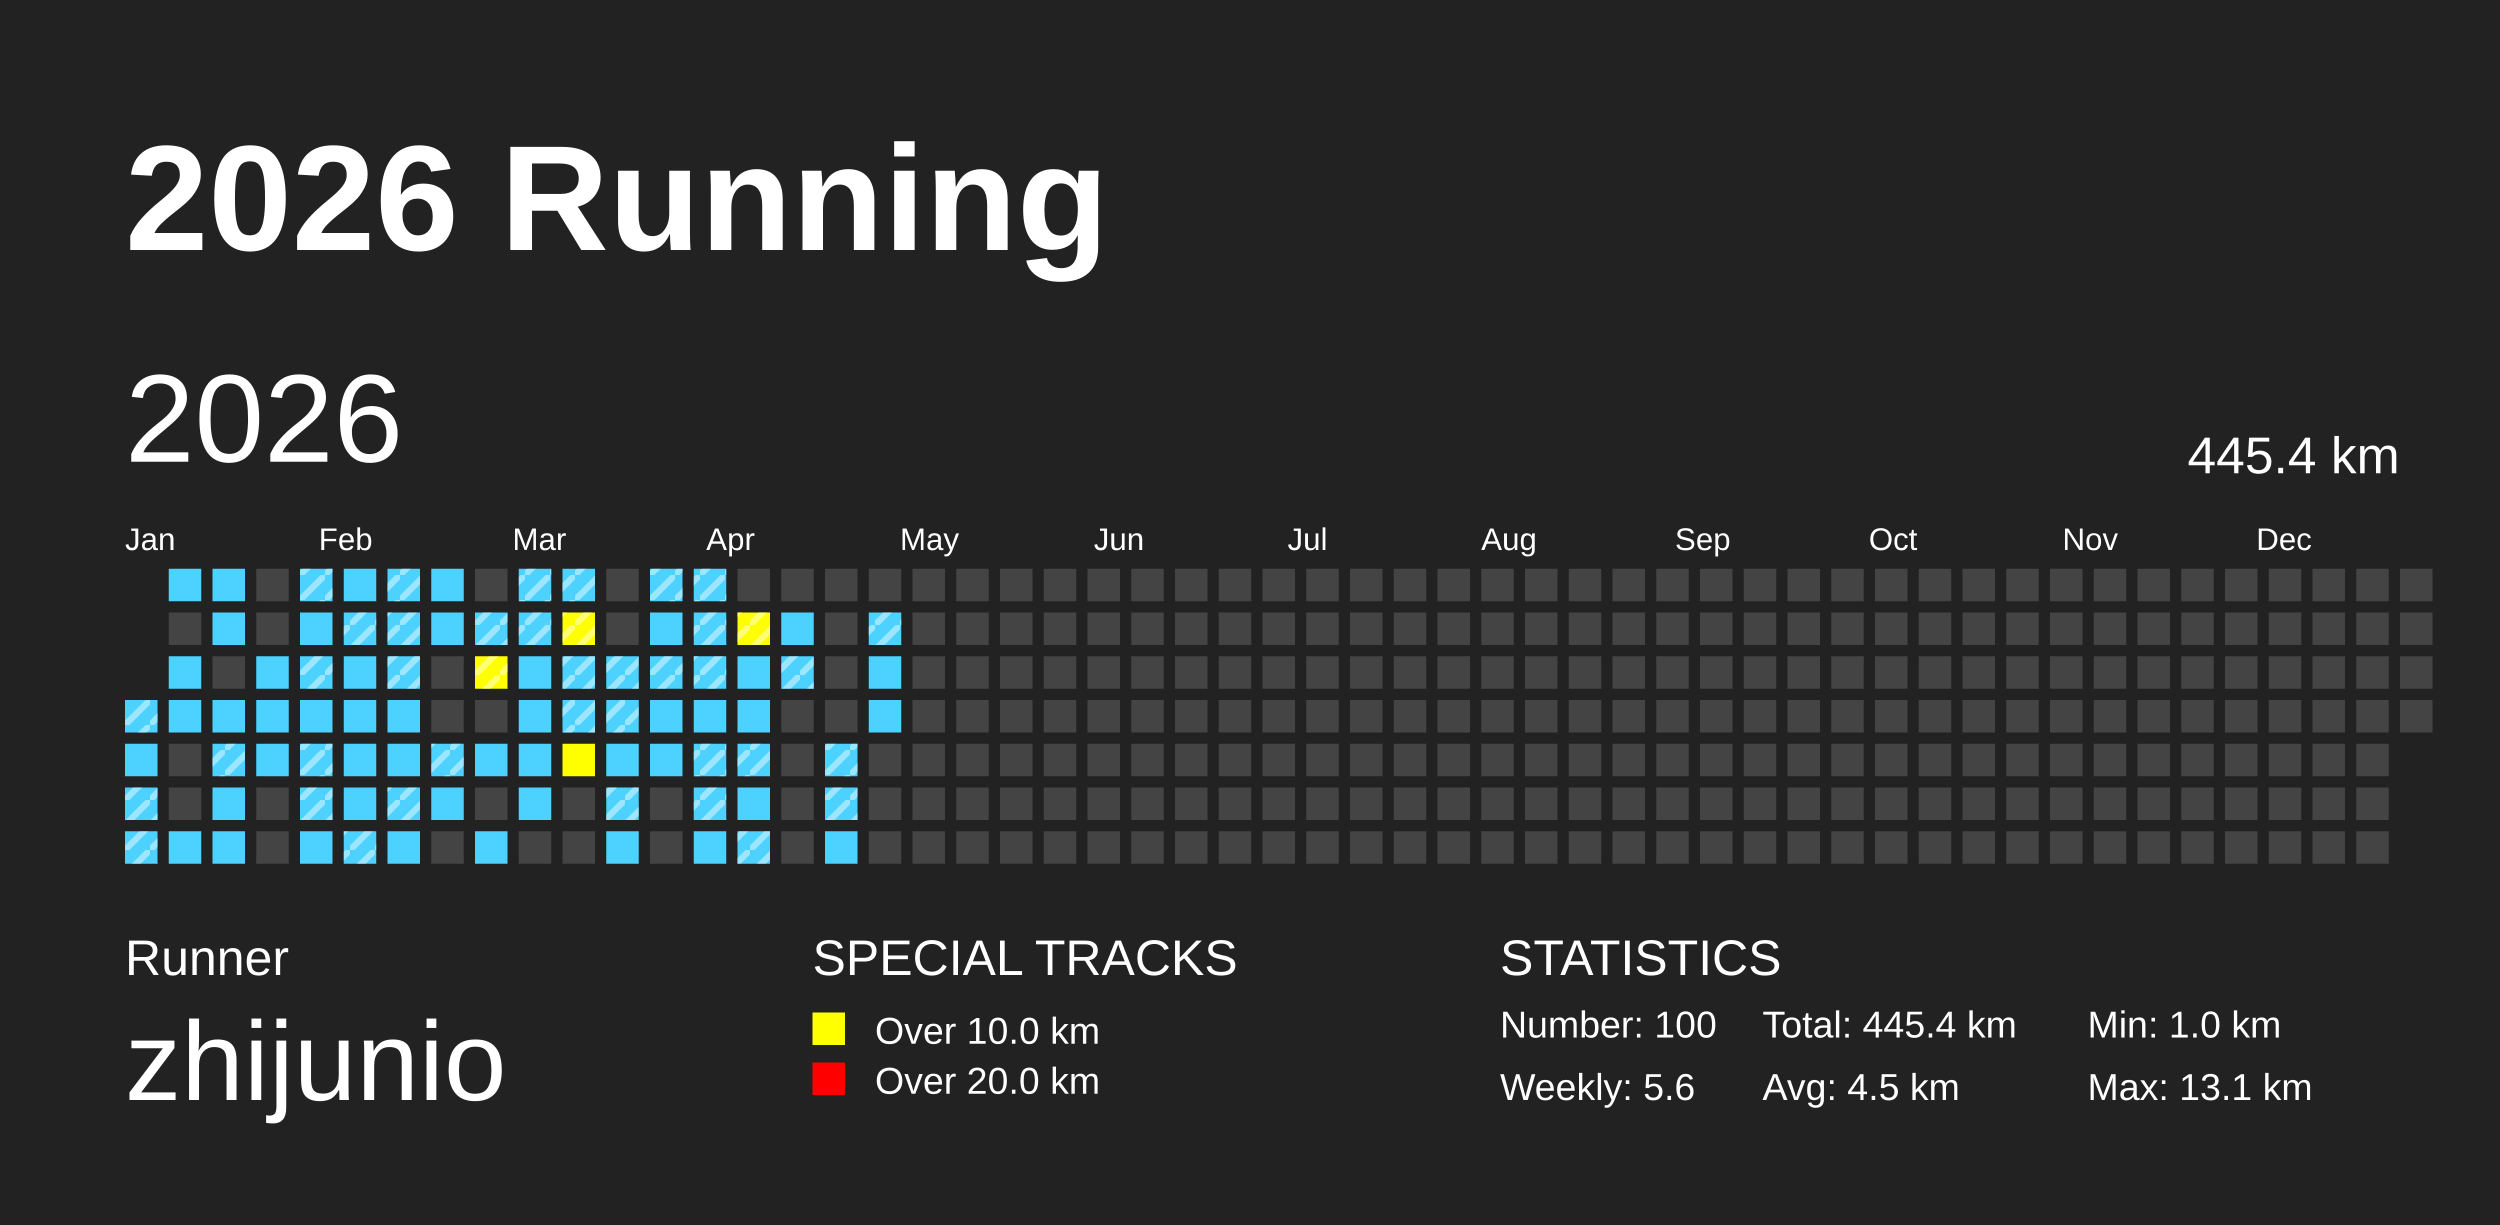
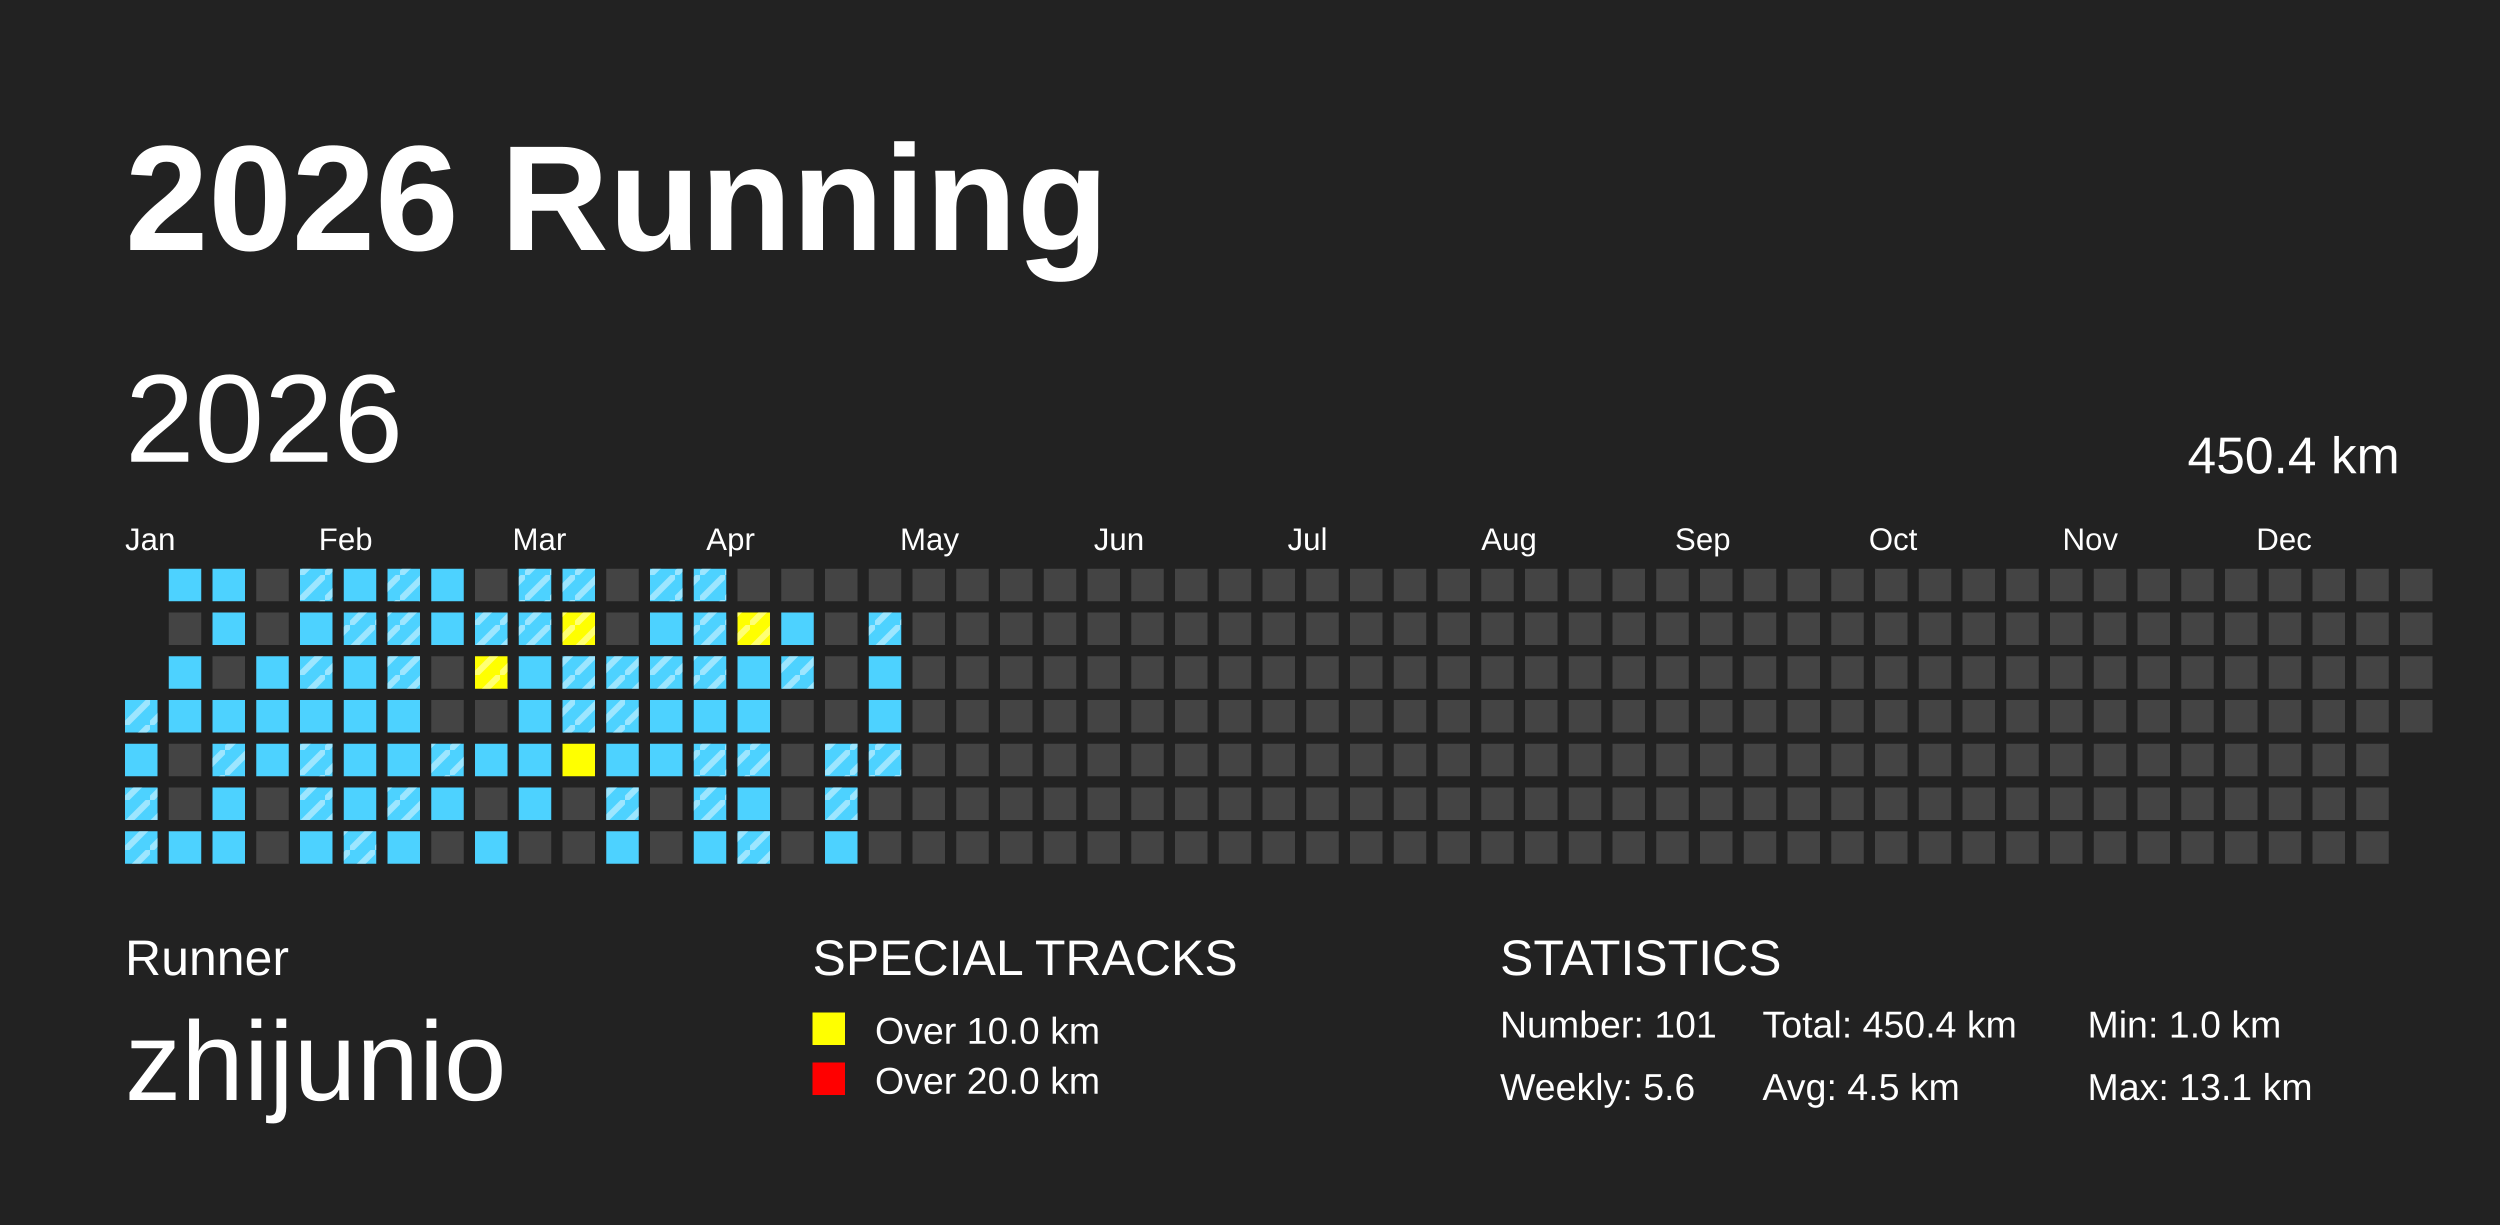
<svg xmlns="http://www.w3.org/2000/svg" baseProfile="full" height="98mm" version="1.1" viewBox="0,0,200,98" width="200mm">
  <defs>
    <pattern height="2" id="indoor-stripe" patternUnits="userSpaceOnUse" width="2">
      <line stroke="white" stroke-opacity="0.45" stroke-width="0.5" x1="0" x2="2" y1="2" y2="0" />
    </pattern>
  </defs>
  <rect fill="#222222" height="98" width="200" x="0" y="0" />
  <text fill="#FFFFFF" style="font-size:12px; font-family:Arial; font-weight:bold;" x="10" y="20">2026 Running</text>
  <text fill="#FFFFFF" style="font-size:4px; font-family:Arial" x="10" y="78">Runner</text>
  <text fill="#FFFFFF" style="font-size:9px; font-family:Arial" x="10" y="88">zhijunio</text>
  <text fill="#FFFFFF" style="font-size:4px; font-family:Arial" x="65" y="78">SPECIAL TRACKS</text>
  <rect fill="yellow" height="2.6" width="2.6" x="65" y="81" />
  <text fill="#FFFFFF" style="font-size:3px; font-family:Arial" x="70" y="83.5">Over 10.0 km</text>
  <rect fill="red" height="2.6" width="2.6" x="65" y="85" />
  <text fill="#FFFFFF" style="font-size:3px; font-family:Arial" x="70" y="87.5">Over 20.0 km</text>
  <text fill="#FFFFFF" style="font-size:4px; font-family:Arial" x="120" y="78">STATISTICS</text>
-   <text fill="#FFFFFF" style="font-size:3px; font-family:Arial" x="120" y="83">Number: 100</text>
+   <text fill="#FFFFFF" style="font-size:3px; font-family:Arial" x="120" y="83">Number: 101</text>
  <text fill="#FFFFFF" style="font-size:3px; font-family:Arial" x="120" y="88">Weekly: 5.6</text>
-   <text fill="#FFFFFF" style="font-size:3px; font-family:Arial" x="141" y="83">Total: 445.4 km</text>
+   <text fill="#FFFFFF" style="font-size:3px; font-family:Arial" x="141" y="83">Total: 450.4 km</text>
  <text fill="#FFFFFF" style="font-size:3px; font-family:Arial" x="141" y="88">Avg: 4.5 km</text>
  <text fill="#FFFFFF" style="font-size:3px; font-family:Arial" x="167" y="83">Min: 1.0 km</text>
  <text fill="#FFFFFF" style="font-size:3px; font-family:Arial" x="167" y="88">Max: 13.1 km</text>
  <text dominant-baseline="hanging" fill="#FFFFFF" style="font-size:10.0px; font-family:Arial;" x="10" y="30">2026</text>
-   <text dominant-baseline="hanging" fill="#FFFFFF" style="font-size:4.125px; font-family:Arial;" x="175" y="35">445.4 km</text>
+   <text dominant-baseline="hanging" fill="#FFFFFF" style="font-size:4.125px; font-family:Arial;" x="175" y="35">450.4 km</text>
  <text fill="#FFFFFF" style="font-size:2.5px; font-family:Arial" x="10.0" y="44">Jan</text>
  <text fill="#FFFFFF" style="font-size:2.5px; font-family:Arial" x="25.5" y="44">Feb</text>
  <text fill="#FFFFFF" style="font-size:2.5px; font-family:Arial" x="41.0" y="44">Mar</text>
  <text fill="#FFFFFF" style="font-size:2.5px; font-family:Arial" x="56.5" y="44">Apr</text>
  <text fill="#FFFFFF" style="font-size:2.5px; font-family:Arial" x="72.0" y="44">May</text>
  <text fill="#FFFFFF" style="font-size:2.5px; font-family:Arial" x="87.5" y="44">Jun</text>
  <text fill="#FFFFFF" style="font-size:2.5px; font-family:Arial" x="103.0" y="44">Jul</text>
  <text fill="#FFFFFF" style="font-size:2.5px; font-family:Arial" x="118.5" y="44">Aug</text>
  <text fill="#FFFFFF" style="font-size:2.5px; font-family:Arial" x="134.0" y="44">Sep</text>
  <text fill="#FFFFFF" style="font-size:2.5px; font-family:Arial" x="149.5" y="44">Oct</text>
  <text fill="#FFFFFF" style="font-size:2.5px; font-family:Arial" x="165.0" y="44">Nov</text>
  <text fill="#FFFFFF" style="font-size:2.5px; font-family:Arial" x="180.5" y="44">Dec</text>
  <rect fill="#4DD2FF" height="2.6" width="2.6" x="10.0" y="56.0" />
  <rect fill="url(#indoor-stripe)" height="2.6" width="2.6" x="10.0" y="56.0" />
  <rect fill="#4DD2FF" height="2.6" width="2.6" x="10.0" y="59.5" />
  <rect fill="#4DD2FF" height="2.6" width="2.6" x="10.0" y="63.0" />
  <rect fill="url(#indoor-stripe)" height="2.6" width="2.6" x="10.0" y="63.0" />
  <rect fill="#4DD2FF" height="2.6" width="2.6" x="10.0" y="66.5" />
  <rect fill="url(#indoor-stripe)" height="2.6" width="2.6" x="10.0" y="66.5" />
  <rect fill="#4DD2FF" height="2.6" width="2.6" x="13.5" y="45.5" />
  <rect fill="#444444" height="2.6" width="2.6" x="13.5" y="49.0" />
  <rect fill="#4DD2FF" height="2.6" width="2.6" x="13.5" y="52.5" />
  <rect fill="#4DD2FF" height="2.6" width="2.6" x="13.5" y="56.0" />
  <rect fill="#444444" height="2.6" width="2.6" x="13.5" y="59.5" />
  <rect fill="#444444" height="2.6" width="2.6" x="13.5" y="63.0" />
  <rect fill="#4DD2FF" height="2.6" width="2.6" x="13.5" y="66.5" />
  <rect fill="#4DD2FF" height="2.6" width="2.6" x="17.0" y="45.5" />
  <rect fill="#4DD2FF" height="2.6" width="2.6" x="17.0" y="49.0" />
  <rect fill="#444444" height="2.6" width="2.6" x="17.0" y="52.5" />
  <rect fill="#4DD2FF" height="2.6" width="2.6" x="17.0" y="56.0" />
  <rect fill="#4DD2FF" height="2.6" width="2.6" x="17.0" y="59.5" />
  <rect fill="url(#indoor-stripe)" height="2.6" width="2.6" x="17.0" y="59.5" />
  <rect fill="#4DD2FF" height="2.6" width="2.6" x="17.0" y="63.0" />
  <rect fill="#4DD2FF" height="2.6" width="2.6" x="17.0" y="66.5" />
  <rect fill="#444444" height="2.6" width="2.6" x="20.5" y="45.5" />
  <rect fill="#444444" height="2.6" width="2.6" x="20.5" y="49.0" />
  <rect fill="#4DD2FF" height="2.6" width="2.6" x="20.5" y="52.5" />
  <rect fill="#4DD2FF" height="2.6" width="2.6" x="20.5" y="56.0" />
  <rect fill="#4DD2FF" height="2.6" width="2.6" x="20.5" y="59.5" />
  <rect fill="#444444" height="2.6" width="2.6" x="20.5" y="63.0" />
  <rect fill="#444444" height="2.6" width="2.6" x="20.5" y="66.5" />
  <rect fill="#4DD2FF" height="2.6" width="2.6" x="24.0" y="45.5" />
  <rect fill="url(#indoor-stripe)" height="2.6" width="2.6" x="24.0" y="45.5" />
  <rect fill="#4DD2FF" height="2.6" width="2.6" x="24.0" y="49.0" />
  <rect fill="#4DD2FF" height="2.6" width="2.6" x="24.0" y="52.5" />
  <rect fill="url(#indoor-stripe)" height="2.6" width="2.6" x="24.0" y="52.5" />
  <rect fill="#4DD2FF" height="2.6" width="2.6" x="24.0" y="56.0" />
  <rect fill="#4DD2FF" height="2.6" width="2.6" x="24.0" y="59.5" />
  <rect fill="url(#indoor-stripe)" height="2.6" width="2.6" x="24.0" y="59.5" />
  <rect fill="#4DD2FF" height="2.6" width="2.6" x="24.0" y="63.0" />
  <rect fill="url(#indoor-stripe)" height="2.6" width="2.6" x="24.0" y="63.0" />
  <rect fill="#4DD2FF" height="2.6" width="2.6" x="24.0" y="66.5" />
  <rect fill="#4DD2FF" height="2.6" width="2.6" x="27.5" y="45.5" />
  <rect fill="#4DD2FF" height="2.6" width="2.6" x="27.5" y="49.0" />
  <rect fill="url(#indoor-stripe)" height="2.6" width="2.6" x="27.5" y="49.0" />
  <rect fill="#4DD2FF" height="2.6" width="2.6" x="27.5" y="52.5" />
  <rect fill="#4DD2FF" height="2.6" width="2.6" x="27.5" y="56.0" />
  <rect fill="#4DD2FF" height="2.6" width="2.6" x="27.5" y="59.5" />
  <rect fill="#4DD2FF" height="2.6" width="2.6" x="27.5" y="63.0" />
  <rect fill="#4DD2FF" height="2.6" width="2.6" x="27.5" y="66.5" />
  <rect fill="url(#indoor-stripe)" height="2.6" width="2.6" x="27.5" y="66.5" />
  <rect fill="#4DD2FF" height="2.6" width="2.6" x="31.0" y="45.5" />
  <rect fill="url(#indoor-stripe)" height="2.6" width="2.6" x="31.0" y="45.5" />
  <rect fill="#4DD2FF" height="2.6" width="2.6" x="31.0" y="49.0" />
  <rect fill="url(#indoor-stripe)" height="2.6" width="2.6" x="31.0" y="49.0" />
  <rect fill="#4DD2FF" height="2.6" width="2.6" x="31.0" y="52.5" />
  <rect fill="url(#indoor-stripe)" height="2.6" width="2.6" x="31.0" y="52.5" />
  <rect fill="#4DD2FF" height="2.6" width="2.6" x="31.0" y="56.0" />
  <rect fill="#4DD2FF" height="2.6" width="2.6" x="31.0" y="59.5" />
  <rect fill="#4DD2FF" height="2.6" width="2.6" x="31.0" y="63.0" />
  <rect fill="url(#indoor-stripe)" height="2.6" width="2.6" x="31.0" y="63.0" />
  <rect fill="#4DD2FF" height="2.6" width="2.6" x="31.0" y="66.5" />
  <rect fill="#4DD2FF" height="2.6" width="2.6" x="34.5" y="45.5" />
  <rect fill="#4DD2FF" height="2.6" width="2.6" x="34.5" y="49.0" />
  <rect fill="#444444" height="2.6" width="2.6" x="34.5" y="52.5" />
  <rect fill="#444444" height="2.6" width="2.6" x="34.5" y="56.0" />
  <rect fill="#4DD2FF" height="2.6" width="2.6" x="34.5" y="59.5" />
  <rect fill="url(#indoor-stripe)" height="2.6" width="2.6" x="34.5" y="59.5" />
  <rect fill="#4DD2FF" height="2.6" width="2.6" x="34.5" y="63.0" />
  <rect fill="#444444" height="2.6" width="2.6" x="34.5" y="66.5" />
  <rect fill="#444444" height="2.6" width="2.6" x="38.0" y="45.5" />
  <rect fill="#4DD2FF" height="2.6" width="2.6" x="38.0" y="49.0" />
  <rect fill="url(#indoor-stripe)" height="2.6" width="2.6" x="38.0" y="49.0" />
  <rect fill="yellow" height="2.6" width="2.6" x="38.0" y="52.5" />
  <rect fill="url(#indoor-stripe)" height="2.6" width="2.6" x="38.0" y="52.5" />
  <rect fill="#444444" height="2.6" width="2.6" x="38.0" y="56.0" />
  <rect fill="#4DD2FF" height="2.6" width="2.6" x="38.0" y="59.5" />
  <rect fill="#444444" height="2.6" width="2.6" x="38.0" y="63.0" />
  <rect fill="#4DD2FF" height="2.6" width="2.6" x="38.0" y="66.5" />
  <rect fill="#4DD2FF" height="2.6" width="2.6" x="41.5" y="45.5" />
  <rect fill="url(#indoor-stripe)" height="2.6" width="2.6" x="41.5" y="45.5" />
  <rect fill="#4DD2FF" height="2.6" width="2.6" x="41.5" y="49.0" />
  <rect fill="url(#indoor-stripe)" height="2.6" width="2.6" x="41.5" y="49.0" />
  <rect fill="#4DD2FF" height="2.6" width="2.6" x="41.5" y="52.5" />
  <rect fill="#4DD2FF" height="2.6" width="2.6" x="41.5" y="56.0" />
  <rect fill="#4DD2FF" height="2.6" width="2.6" x="41.5" y="59.5" />
  <rect fill="#4DD2FF" height="2.6" width="2.6" x="41.5" y="63.0" />
  <rect fill="#444444" height="2.6" width="2.6" x="41.5" y="66.5" />
  <rect fill="#4DD2FF" height="2.6" width="2.6" x="45.0" y="45.5" />
  <rect fill="url(#indoor-stripe)" height="2.6" width="2.6" x="45.0" y="45.5" />
  <rect fill="yellow" height="2.6" width="2.6" x="45.0" y="49.0" />
  <rect fill="url(#indoor-stripe)" height="2.6" width="2.6" x="45.0" y="49.0" />
  <rect fill="#4DD2FF" height="2.6" width="2.6" x="45.0" y="52.5" />
  <rect fill="url(#indoor-stripe)" height="2.6" width="2.6" x="45.0" y="52.5" />
  <rect fill="#4DD2FF" height="2.6" width="2.6" x="45.0" y="56.0" />
  <rect fill="url(#indoor-stripe)" height="2.6" width="2.6" x="45.0" y="56.0" />
  <rect fill="yellow" height="2.6" width="2.6" x="45.0" y="59.5" />
  <rect fill="#444444" height="2.6" width="2.6" x="45.0" y="63.0" />
  <rect fill="#444444" height="2.6" width="2.6" x="45.0" y="66.5" />
  <rect fill="#444444" height="2.6" width="2.6" x="48.5" y="45.5" />
  <rect fill="#444444" height="2.6" width="2.6" x="48.5" y="49.0" />
  <rect fill="#4DD2FF" height="2.6" width="2.6" x="48.5" y="52.5" />
  <rect fill="url(#indoor-stripe)" height="2.6" width="2.6" x="48.5" y="52.5" />
  <rect fill="#4DD2FF" height="2.6" width="2.6" x="48.5" y="56.0" />
  <rect fill="url(#indoor-stripe)" height="2.6" width="2.6" x="48.5" y="56.0" />
  <rect fill="#4DD2FF" height="2.6" width="2.6" x="48.5" y="59.5" />
  <rect fill="#4DD2FF" height="2.6" width="2.6" x="48.5" y="63.0" />
  <rect fill="url(#indoor-stripe)" height="2.6" width="2.6" x="48.5" y="63.0" />
  <rect fill="#4DD2FF" height="2.6" width="2.6" x="48.5" y="66.5" />
  <rect fill="#4DD2FF" height="2.6" width="2.6" x="52.0" y="45.5" />
  <rect fill="url(#indoor-stripe)" height="2.6" width="2.6" x="52.0" y="45.5" />
  <rect fill="#4DD2FF" height="2.6" width="2.6" x="52.0" y="49.0" />
  <rect fill="#4DD2FF" height="2.6" width="2.6" x="52.0" y="52.5" />
  <rect fill="url(#indoor-stripe)" height="2.6" width="2.6" x="52.0" y="52.5" />
  <rect fill="#4DD2FF" height="2.6" width="2.6" x="52.0" y="56.0" />
  <rect fill="#4DD2FF" height="2.6" width="2.6" x="52.0" y="59.5" />
  <rect fill="#444444" height="2.6" width="2.6" x="52.0" y="63.0" />
  <rect fill="#444444" height="2.6" width="2.6" x="52.0" y="66.5" />
  <rect fill="#4DD2FF" height="2.6" width="2.6" x="55.5" y="45.5" />
  <rect fill="url(#indoor-stripe)" height="2.6" width="2.6" x="55.5" y="45.5" />
  <rect fill="#4DD2FF" height="2.6" width="2.6" x="55.5" y="49.0" />
  <rect fill="url(#indoor-stripe)" height="2.6" width="2.6" x="55.5" y="49.0" />
  <rect fill="#4DD2FF" height="2.6" width="2.6" x="55.5" y="52.5" />
  <rect fill="url(#indoor-stripe)" height="2.6" width="2.6" x="55.5" y="52.5" />
  <rect fill="#4DD2FF" height="2.6" width="2.6" x="55.5" y="56.0" />
  <rect fill="#4DD2FF" height="2.6" width="2.6" x="55.5" y="59.5" />
  <rect fill="url(#indoor-stripe)" height="2.6" width="2.6" x="55.5" y="59.5" />
  <rect fill="#4DD2FF" height="2.6" width="2.6" x="55.5" y="63.0" />
  <rect fill="url(#indoor-stripe)" height="2.6" width="2.6" x="55.5" y="63.0" />
  <rect fill="#4DD2FF" height="2.6" width="2.6" x="55.5" y="66.5" />
  <rect fill="#444444" height="2.6" width="2.6" x="59.0" y="45.5" />
  <rect fill="yellow" height="2.6" width="2.6" x="59.0" y="49.0" />
  <rect fill="url(#indoor-stripe)" height="2.6" width="2.6" x="59.0" y="49.0" />
  <rect fill="#4DD2FF" height="2.6" width="2.6" x="59.0" y="52.5" />
  <rect fill="#4DD2FF" height="2.6" width="2.6" x="59.0" y="56.0" />
  <rect fill="#4DD2FF" height="2.6" width="2.6" x="59.0" y="59.5" />
  <rect fill="url(#indoor-stripe)" height="2.6" width="2.6" x="59.0" y="59.5" />
  <rect fill="#4DD2FF" height="2.6" width="2.6" x="59.0" y="63.0" />
  <rect fill="#4DD2FF" height="2.6" width="2.6" x="59.0" y="66.5" />
  <rect fill="url(#indoor-stripe)" height="2.6" width="2.6" x="59.0" y="66.5" />
  <rect fill="#444444" height="2.6" width="2.6" x="62.5" y="45.5" />
  <rect fill="#4DD2FF" height="2.6" width="2.6" x="62.5" y="49.0" />
  <rect fill="#4DD2FF" height="2.6" width="2.6" x="62.5" y="52.5" />
  <rect fill="url(#indoor-stripe)" height="2.6" width="2.6" x="62.5" y="52.5" />
  <rect fill="#444444" height="2.6" width="2.6" x="62.5" y="56.0" />
  <rect fill="#444444" height="2.6" width="2.6" x="62.5" y="59.5" />
  <rect fill="#444444" height="2.6" width="2.6" x="62.5" y="63.0" />
  <rect fill="#444444" height="2.6" width="2.6" x="62.5" y="66.5" />
  <rect fill="#444444" height="2.6" width="2.6" x="66.0" y="45.5" />
  <rect fill="#444444" height="2.6" width="2.6" x="66.0" y="49.0" />
  <rect fill="#444444" height="2.6" width="2.6" x="66.0" y="52.5" />
  <rect fill="#444444" height="2.6" width="2.6" x="66.0" y="56.0" />
  <rect fill="#4DD2FF" height="2.6" width="2.6" x="66.0" y="59.5" />
  <rect fill="url(#indoor-stripe)" height="2.6" width="2.6" x="66.0" y="59.5" />
  <rect fill="#4DD2FF" height="2.6" width="2.6" x="66.0" y="63.0" />
  <rect fill="url(#indoor-stripe)" height="2.6" width="2.6" x="66.0" y="63.0" />
  <rect fill="#4DD2FF" height="2.6" width="2.6" x="66.0" y="66.5" />
  <rect fill="#444444" height="2.6" width="2.6" x="69.5" y="45.5" />
  <rect fill="#4DD2FF" height="2.6" width="2.6" x="69.5" y="49.0" />
  <rect fill="url(#indoor-stripe)" height="2.6" width="2.6" x="69.5" y="49.0" />
  <rect fill="#4DD2FF" height="2.6" width="2.6" x="69.5" y="52.5" />
  <rect fill="#4DD2FF" height="2.6" width="2.6" x="69.5" y="56.0" />
-   <rect fill="#444444" height="2.6" width="2.6" x="69.5" y="59.5" />
+   <rect fill="#4DD2FF" height="2.6" width="2.6" x="69.5" y="59.5" />
+   <rect fill="url(#indoor-stripe)" height="2.6" width="2.6" x="69.5" y="59.5" />
  <rect fill="#444444" height="2.6" width="2.6" x="69.5" y="63.0" />
  <rect fill="#444444" height="2.6" width="2.6" x="69.5" y="66.5" />
  <rect fill="#444444" height="2.6" width="2.6" x="73.0" y="45.5" />
  <rect fill="#444444" height="2.6" width="2.6" x="73.0" y="49.0" />
  <rect fill="#444444" height="2.6" width="2.6" x="73.0" y="52.5" />
  <rect fill="#444444" height="2.6" width="2.6" x="73.0" y="56.0" />
  <rect fill="#444444" height="2.6" width="2.6" x="73.0" y="59.5" />
  <rect fill="#444444" height="2.6" width="2.6" x="73.0" y="63.0" />
  <rect fill="#444444" height="2.6" width="2.6" x="73.0" y="66.5" />
  <rect fill="#444444" height="2.6" width="2.6" x="76.5" y="45.5" />
  <rect fill="#444444" height="2.6" width="2.6" x="76.5" y="49.0" />
  <rect fill="#444444" height="2.6" width="2.6" x="76.5" y="52.5" />
  <rect fill="#444444" height="2.6" width="2.6" x="76.5" y="56.0" />
  <rect fill="#444444" height="2.6" width="2.6" x="76.5" y="59.5" />
  <rect fill="#444444" height="2.6" width="2.6" x="76.5" y="63.0" />
  <rect fill="#444444" height="2.6" width="2.6" x="76.5" y="66.5" />
  <rect fill="#444444" height="2.6" width="2.6" x="80.0" y="45.5" />
  <rect fill="#444444" height="2.6" width="2.6" x="80.0" y="49.0" />
  <rect fill="#444444" height="2.6" width="2.6" x="80.0" y="52.5" />
  <rect fill="#444444" height="2.6" width="2.6" x="80.0" y="56.0" />
  <rect fill="#444444" height="2.6" width="2.6" x="80.0" y="59.5" />
  <rect fill="#444444" height="2.6" width="2.6" x="80.0" y="63.0" />
  <rect fill="#444444" height="2.6" width="2.6" x="80.0" y="66.5" />
  <rect fill="#444444" height="2.6" width="2.6" x="83.5" y="45.5" />
  <rect fill="#444444" height="2.6" width="2.6" x="83.5" y="49.0" />
  <rect fill="#444444" height="2.6" width="2.6" x="83.5" y="52.5" />
  <rect fill="#444444" height="2.6" width="2.6" x="83.5" y="56.0" />
  <rect fill="#444444" height="2.6" width="2.6" x="83.5" y="59.5" />
  <rect fill="#444444" height="2.6" width="2.6" x="83.5" y="63.0" />
  <rect fill="#444444" height="2.6" width="2.6" x="83.5" y="66.5" />
  <rect fill="#444444" height="2.6" width="2.6" x="87.0" y="45.5" />
  <rect fill="#444444" height="2.6" width="2.6" x="87.0" y="49.0" />
  <rect fill="#444444" height="2.6" width="2.6" x="87.0" y="52.5" />
  <rect fill="#444444" height="2.6" width="2.6" x="87.0" y="56.0" />
  <rect fill="#444444" height="2.6" width="2.6" x="87.0" y="59.5" />
  <rect fill="#444444" height="2.6" width="2.6" x="87.0" y="63.0" />
  <rect fill="#444444" height="2.6" width="2.6" x="87.0" y="66.5" />
  <rect fill="#444444" height="2.6" width="2.6" x="90.5" y="45.5" />
  <rect fill="#444444" height="2.6" width="2.6" x="90.5" y="49.0" />
  <rect fill="#444444" height="2.6" width="2.6" x="90.5" y="52.5" />
  <rect fill="#444444" height="2.6" width="2.6" x="90.5" y="56.0" />
  <rect fill="#444444" height="2.6" width="2.6" x="90.5" y="59.5" />
  <rect fill="#444444" height="2.6" width="2.6" x="90.5" y="63.0" />
  <rect fill="#444444" height="2.6" width="2.6" x="90.5" y="66.5" />
  <rect fill="#444444" height="2.6" width="2.6" x="94.0" y="45.5" />
  <rect fill="#444444" height="2.6" width="2.6" x="94.0" y="49.0" />
  <rect fill="#444444" height="2.6" width="2.6" x="94.0" y="52.5" />
  <rect fill="#444444" height="2.6" width="2.6" x="94.0" y="56.0" />
  <rect fill="#444444" height="2.6" width="2.6" x="94.0" y="59.5" />
  <rect fill="#444444" height="2.6" width="2.6" x="94.0" y="63.0" />
  <rect fill="#444444" height="2.6" width="2.6" x="94.0" y="66.5" />
  <rect fill="#444444" height="2.6" width="2.6" x="97.5" y="45.5" />
  <rect fill="#444444" height="2.6" width="2.6" x="97.5" y="49.0" />
  <rect fill="#444444" height="2.6" width="2.6" x="97.5" y="52.5" />
  <rect fill="#444444" height="2.6" width="2.6" x="97.5" y="56.0" />
  <rect fill="#444444" height="2.6" width="2.6" x="97.5" y="59.5" />
  <rect fill="#444444" height="2.6" width="2.6" x="97.5" y="63.0" />
  <rect fill="#444444" height="2.6" width="2.6" x="97.5" y="66.5" />
  <rect fill="#444444" height="2.6" width="2.6" x="101.0" y="45.5" />
  <rect fill="#444444" height="2.6" width="2.6" x="101.0" y="49.0" />
  <rect fill="#444444" height="2.6" width="2.6" x="101.0" y="52.5" />
  <rect fill="#444444" height="2.6" width="2.6" x="101.0" y="56.0" />
  <rect fill="#444444" height="2.6" width="2.6" x="101.0" y="59.5" />
  <rect fill="#444444" height="2.6" width="2.6" x="101.0" y="63.0" />
  <rect fill="#444444" height="2.6" width="2.6" x="101.0" y="66.5" />
  <rect fill="#444444" height="2.6" width="2.6" x="104.5" y="45.5" />
  <rect fill="#444444" height="2.6" width="2.6" x="104.5" y="49.0" />
  <rect fill="#444444" height="2.6" width="2.6" x="104.5" y="52.5" />
  <rect fill="#444444" height="2.6" width="2.6" x="104.5" y="56.0" />
  <rect fill="#444444" height="2.6" width="2.6" x="104.5" y="59.5" />
  <rect fill="#444444" height="2.6" width="2.6" x="104.5" y="63.0" />
  <rect fill="#444444" height="2.6" width="2.6" x="104.5" y="66.5" />
  <rect fill="#444444" height="2.6" width="2.6" x="108.0" y="45.5" />
  <rect fill="#444444" height="2.6" width="2.6" x="108.0" y="49.0" />
  <rect fill="#444444" height="2.6" width="2.6" x="108.0" y="52.5" />
  <rect fill="#444444" height="2.6" width="2.6" x="108.0" y="56.0" />
  <rect fill="#444444" height="2.6" width="2.6" x="108.0" y="59.5" />
  <rect fill="#444444" height="2.6" width="2.6" x="108.0" y="63.0" />
  <rect fill="#444444" height="2.6" width="2.6" x="108.0" y="66.5" />
  <rect fill="#444444" height="2.6" width="2.6" x="111.5" y="45.5" />
  <rect fill="#444444" height="2.6" width="2.6" x="111.5" y="49.0" />
  <rect fill="#444444" height="2.6" width="2.6" x="111.5" y="52.5" />
  <rect fill="#444444" height="2.6" width="2.6" x="111.5" y="56.0" />
  <rect fill="#444444" height="2.6" width="2.6" x="111.5" y="59.5" />
  <rect fill="#444444" height="2.6" width="2.6" x="111.5" y="63.0" />
  <rect fill="#444444" height="2.6" width="2.6" x="111.5" y="66.5" />
  <rect fill="#444444" height="2.6" width="2.6" x="115.0" y="45.5" />
  <rect fill="#444444" height="2.6" width="2.6" x="115.0" y="49.0" />
  <rect fill="#444444" height="2.6" width="2.6" x="115.0" y="52.5" />
  <rect fill="#444444" height="2.6" width="2.6" x="115.0" y="56.0" />
  <rect fill="#444444" height="2.6" width="2.6" x="115.0" y="59.5" />
  <rect fill="#444444" height="2.6" width="2.6" x="115.0" y="63.0" />
  <rect fill="#444444" height="2.6" width="2.6" x="115.0" y="66.5" />
  <rect fill="#444444" height="2.6" width="2.6" x="118.5" y="45.5" />
  <rect fill="#444444" height="2.6" width="2.6" x="118.5" y="49.0" />
  <rect fill="#444444" height="2.6" width="2.6" x="118.5" y="52.5" />
  <rect fill="#444444" height="2.6" width="2.6" x="118.5" y="56.0" />
  <rect fill="#444444" height="2.6" width="2.6" x="118.5" y="59.5" />
  <rect fill="#444444" height="2.6" width="2.6" x="118.5" y="63.0" />
  <rect fill="#444444" height="2.6" width="2.6" x="118.5" y="66.5" />
  <rect fill="#444444" height="2.6" width="2.6" x="122.0" y="45.5" />
  <rect fill="#444444" height="2.6" width="2.6" x="122.0" y="49.0" />
  <rect fill="#444444" height="2.6" width="2.6" x="122.0" y="52.5" />
  <rect fill="#444444" height="2.6" width="2.6" x="122.0" y="56.0" />
  <rect fill="#444444" height="2.6" width="2.6" x="122.0" y="59.5" />
  <rect fill="#444444" height="2.6" width="2.6" x="122.0" y="63.0" />
  <rect fill="#444444" height="2.6" width="2.6" x="122.0" y="66.5" />
  <rect fill="#444444" height="2.6" width="2.6" x="125.5" y="45.5" />
  <rect fill="#444444" height="2.6" width="2.6" x="125.5" y="49.0" />
  <rect fill="#444444" height="2.6" width="2.6" x="125.5" y="52.5" />
  <rect fill="#444444" height="2.6" width="2.6" x="125.5" y="56.0" />
  <rect fill="#444444" height="2.6" width="2.6" x="125.5" y="59.5" />
  <rect fill="#444444" height="2.6" width="2.6" x="125.5" y="63.0" />
  <rect fill="#444444" height="2.6" width="2.6" x="125.5" y="66.5" />
  <rect fill="#444444" height="2.6" width="2.6" x="129.0" y="45.5" />
  <rect fill="#444444" height="2.6" width="2.6" x="129.0" y="49.0" />
  <rect fill="#444444" height="2.6" width="2.6" x="129.0" y="52.5" />
  <rect fill="#444444" height="2.6" width="2.6" x="129.0" y="56.0" />
  <rect fill="#444444" height="2.6" width="2.6" x="129.0" y="59.5" />
  <rect fill="#444444" height="2.6" width="2.6" x="129.0" y="63.0" />
  <rect fill="#444444" height="2.6" width="2.6" x="129.0" y="66.5" />
  <rect fill="#444444" height="2.6" width="2.6" x="132.5" y="45.5" />
  <rect fill="#444444" height="2.6" width="2.6" x="132.5" y="49.0" />
  <rect fill="#444444" height="2.6" width="2.6" x="132.5" y="52.5" />
  <rect fill="#444444" height="2.6" width="2.6" x="132.5" y="56.0" />
  <rect fill="#444444" height="2.6" width="2.6" x="132.5" y="59.5" />
  <rect fill="#444444" height="2.6" width="2.6" x="132.5" y="63.0" />
  <rect fill="#444444" height="2.6" width="2.6" x="132.5" y="66.5" />
  <rect fill="#444444" height="2.6" width="2.6" x="136.0" y="45.5" />
  <rect fill="#444444" height="2.6" width="2.6" x="136.0" y="49.0" />
  <rect fill="#444444" height="2.6" width="2.6" x="136.0" y="52.5" />
  <rect fill="#444444" height="2.6" width="2.6" x="136.0" y="56.0" />
  <rect fill="#444444" height="2.6" width="2.6" x="136.0" y="59.5" />
  <rect fill="#444444" height="2.6" width="2.6" x="136.0" y="63.0" />
  <rect fill="#444444" height="2.6" width="2.6" x="136.0" y="66.5" />
  <rect fill="#444444" height="2.6" width="2.6" x="139.5" y="45.5" />
  <rect fill="#444444" height="2.6" width="2.6" x="139.5" y="49.0" />
  <rect fill="#444444" height="2.6" width="2.6" x="139.5" y="52.5" />
  <rect fill="#444444" height="2.6" width="2.6" x="139.5" y="56.0" />
  <rect fill="#444444" height="2.6" width="2.6" x="139.5" y="59.5" />
  <rect fill="#444444" height="2.6" width="2.6" x="139.5" y="63.0" />
  <rect fill="#444444" height="2.6" width="2.6" x="139.5" y="66.5" />
  <rect fill="#444444" height="2.6" width="2.6" x="143.0" y="45.5" />
  <rect fill="#444444" height="2.6" width="2.6" x="143.0" y="49.0" />
  <rect fill="#444444" height="2.6" width="2.6" x="143.0" y="52.5" />
  <rect fill="#444444" height="2.6" width="2.6" x="143.0" y="56.0" />
  <rect fill="#444444" height="2.6" width="2.6" x="143.0" y="59.5" />
  <rect fill="#444444" height="2.6" width="2.6" x="143.0" y="63.0" />
  <rect fill="#444444" height="2.6" width="2.6" x="143.0" y="66.5" />
  <rect fill="#444444" height="2.6" width="2.6" x="146.5" y="45.5" />
  <rect fill="#444444" height="2.6" width="2.6" x="146.5" y="49.0" />
  <rect fill="#444444" height="2.6" width="2.6" x="146.5" y="52.5" />
  <rect fill="#444444" height="2.6" width="2.6" x="146.5" y="56.0" />
  <rect fill="#444444" height="2.6" width="2.6" x="146.5" y="59.5" />
  <rect fill="#444444" height="2.6" width="2.6" x="146.5" y="63.0" />
  <rect fill="#444444" height="2.6" width="2.6" x="146.5" y="66.5" />
  <rect fill="#444444" height="2.6" width="2.6" x="150.0" y="45.5" />
  <rect fill="#444444" height="2.6" width="2.6" x="150.0" y="49.0" />
  <rect fill="#444444" height="2.6" width="2.6" x="150.0" y="52.5" />
  <rect fill="#444444" height="2.6" width="2.6" x="150.0" y="56.0" />
  <rect fill="#444444" height="2.6" width="2.6" x="150.0" y="59.5" />
  <rect fill="#444444" height="2.6" width="2.6" x="150.0" y="63.0" />
  <rect fill="#444444" height="2.6" width="2.6" x="150.0" y="66.5" />
  <rect fill="#444444" height="2.6" width="2.6" x="153.5" y="45.5" />
  <rect fill="#444444" height="2.6" width="2.6" x="153.5" y="49.0" />
  <rect fill="#444444" height="2.6" width="2.6" x="153.5" y="52.5" />
  <rect fill="#444444" height="2.6" width="2.6" x="153.5" y="56.0" />
  <rect fill="#444444" height="2.6" width="2.6" x="153.5" y="59.5" />
  <rect fill="#444444" height="2.6" width="2.6" x="153.5" y="63.0" />
  <rect fill="#444444" height="2.6" width="2.6" x="153.5" y="66.5" />
  <rect fill="#444444" height="2.6" width="2.6" x="157.0" y="45.5" />
  <rect fill="#444444" height="2.6" width="2.6" x="157.0" y="49.0" />
  <rect fill="#444444" height="2.6" width="2.6" x="157.0" y="52.5" />
  <rect fill="#444444" height="2.6" width="2.6" x="157.0" y="56.0" />
  <rect fill="#444444" height="2.6" width="2.6" x="157.0" y="59.5" />
  <rect fill="#444444" height="2.6" width="2.6" x="157.0" y="63.0" />
  <rect fill="#444444" height="2.6" width="2.6" x="157.0" y="66.5" />
  <rect fill="#444444" height="2.6" width="2.6" x="160.5" y="45.5" />
  <rect fill="#444444" height="2.6" width="2.6" x="160.5" y="49.0" />
  <rect fill="#444444" height="2.6" width="2.6" x="160.5" y="52.5" />
  <rect fill="#444444" height="2.6" width="2.6" x="160.5" y="56.0" />
  <rect fill="#444444" height="2.6" width="2.6" x="160.5" y="59.5" />
  <rect fill="#444444" height="2.6" width="2.6" x="160.5" y="63.0" />
  <rect fill="#444444" height="2.6" width="2.6" x="160.5" y="66.5" />
  <rect fill="#444444" height="2.6" width="2.6" x="164.0" y="45.5" />
  <rect fill="#444444" height="2.6" width="2.6" x="164.0" y="49.0" />
  <rect fill="#444444" height="2.6" width="2.6" x="164.0" y="52.5" />
  <rect fill="#444444" height="2.6" width="2.6" x="164.0" y="56.0" />
  <rect fill="#444444" height="2.6" width="2.6" x="164.0" y="59.5" />
  <rect fill="#444444" height="2.6" width="2.6" x="164.0" y="63.0" />
  <rect fill="#444444" height="2.6" width="2.6" x="164.0" y="66.5" />
  <rect fill="#444444" height="2.6" width="2.6" x="167.5" y="45.5" />
  <rect fill="#444444" height="2.6" width="2.6" x="167.5" y="49.0" />
  <rect fill="#444444" height="2.6" width="2.6" x="167.5" y="52.5" />
  <rect fill="#444444" height="2.6" width="2.6" x="167.5" y="56.0" />
  <rect fill="#444444" height="2.6" width="2.6" x="167.5" y="59.5" />
  <rect fill="#444444" height="2.6" width="2.6" x="167.5" y="63.0" />
  <rect fill="#444444" height="2.6" width="2.6" x="167.5" y="66.5" />
  <rect fill="#444444" height="2.6" width="2.6" x="171.0" y="45.5" />
  <rect fill="#444444" height="2.6" width="2.6" x="171.0" y="49.0" />
  <rect fill="#444444" height="2.6" width="2.6" x="171.0" y="52.5" />
  <rect fill="#444444" height="2.6" width="2.6" x="171.0" y="56.0" />
  <rect fill="#444444" height="2.6" width="2.6" x="171.0" y="59.5" />
  <rect fill="#444444" height="2.6" width="2.6" x="171.0" y="63.0" />
  <rect fill="#444444" height="2.6" width="2.6" x="171.0" y="66.5" />
  <rect fill="#444444" height="2.6" width="2.6" x="174.5" y="45.5" />
  <rect fill="#444444" height="2.6" width="2.6" x="174.5" y="49.0" />
  <rect fill="#444444" height="2.6" width="2.6" x="174.5" y="52.5" />
  <rect fill="#444444" height="2.6" width="2.6" x="174.5" y="56.0" />
  <rect fill="#444444" height="2.6" width="2.6" x="174.5" y="59.5" />
  <rect fill="#444444" height="2.6" width="2.6" x="174.5" y="63.0" />
  <rect fill="#444444" height="2.6" width="2.6" x="174.5" y="66.5" />
  <rect fill="#444444" height="2.6" width="2.6" x="178.0" y="45.5" />
  <rect fill="#444444" height="2.6" width="2.6" x="178.0" y="49.0" />
  <rect fill="#444444" height="2.6" width="2.6" x="178.0" y="52.5" />
  <rect fill="#444444" height="2.6" width="2.6" x="178.0" y="56.0" />
  <rect fill="#444444" height="2.6" width="2.6" x="178.0" y="59.5" />
  <rect fill="#444444" height="2.6" width="2.6" x="178.0" y="63.0" />
  <rect fill="#444444" height="2.6" width="2.6" x="178.0" y="66.5" />
  <rect fill="#444444" height="2.6" width="2.6" x="181.5" y="45.5" />
  <rect fill="#444444" height="2.6" width="2.6" x="181.5" y="49.0" />
  <rect fill="#444444" height="2.6" width="2.6" x="181.5" y="52.5" />
  <rect fill="#444444" height="2.6" width="2.6" x="181.5" y="56.0" />
  <rect fill="#444444" height="2.6" width="2.6" x="181.5" y="59.5" />
  <rect fill="#444444" height="2.6" width="2.6" x="181.5" y="63.0" />
  <rect fill="#444444" height="2.6" width="2.6" x="181.5" y="66.5" />
  <rect fill="#444444" height="2.6" width="2.6" x="185.0" y="45.5" />
  <rect fill="#444444" height="2.6" width="2.6" x="185.0" y="49.0" />
  <rect fill="#444444" height="2.6" width="2.6" x="185.0" y="52.5" />
  <rect fill="#444444" height="2.6" width="2.6" x="185.0" y="56.0" />
  <rect fill="#444444" height="2.6" width="2.6" x="185.0" y="59.5" />
  <rect fill="#444444" height="2.6" width="2.6" x="185.0" y="63.0" />
  <rect fill="#444444" height="2.6" width="2.6" x="185.0" y="66.5" />
  <rect fill="#444444" height="2.6" width="2.6" x="188.5" y="45.5" />
  <rect fill="#444444" height="2.6" width="2.6" x="188.5" y="49.0" />
  <rect fill="#444444" height="2.6" width="2.6" x="188.5" y="52.5" />
  <rect fill="#444444" height="2.6" width="2.6" x="188.5" y="56.0" />
  <rect fill="#444444" height="2.6" width="2.6" x="188.5" y="59.5" />
  <rect fill="#444444" height="2.6" width="2.6" x="188.5" y="63.0" />
  <rect fill="#444444" height="2.6" width="2.6" x="188.5" y="66.5" />
  <rect fill="#444444" height="2.6" width="2.6" x="192.0" y="45.5" />
  <rect fill="#444444" height="2.6" width="2.6" x="192.0" y="49.0" />
  <rect fill="#444444" height="2.6" width="2.6" x="192.0" y="52.5" />
  <rect fill="#444444" height="2.6" width="2.6" x="192.0" y="56.0" />
</svg>
